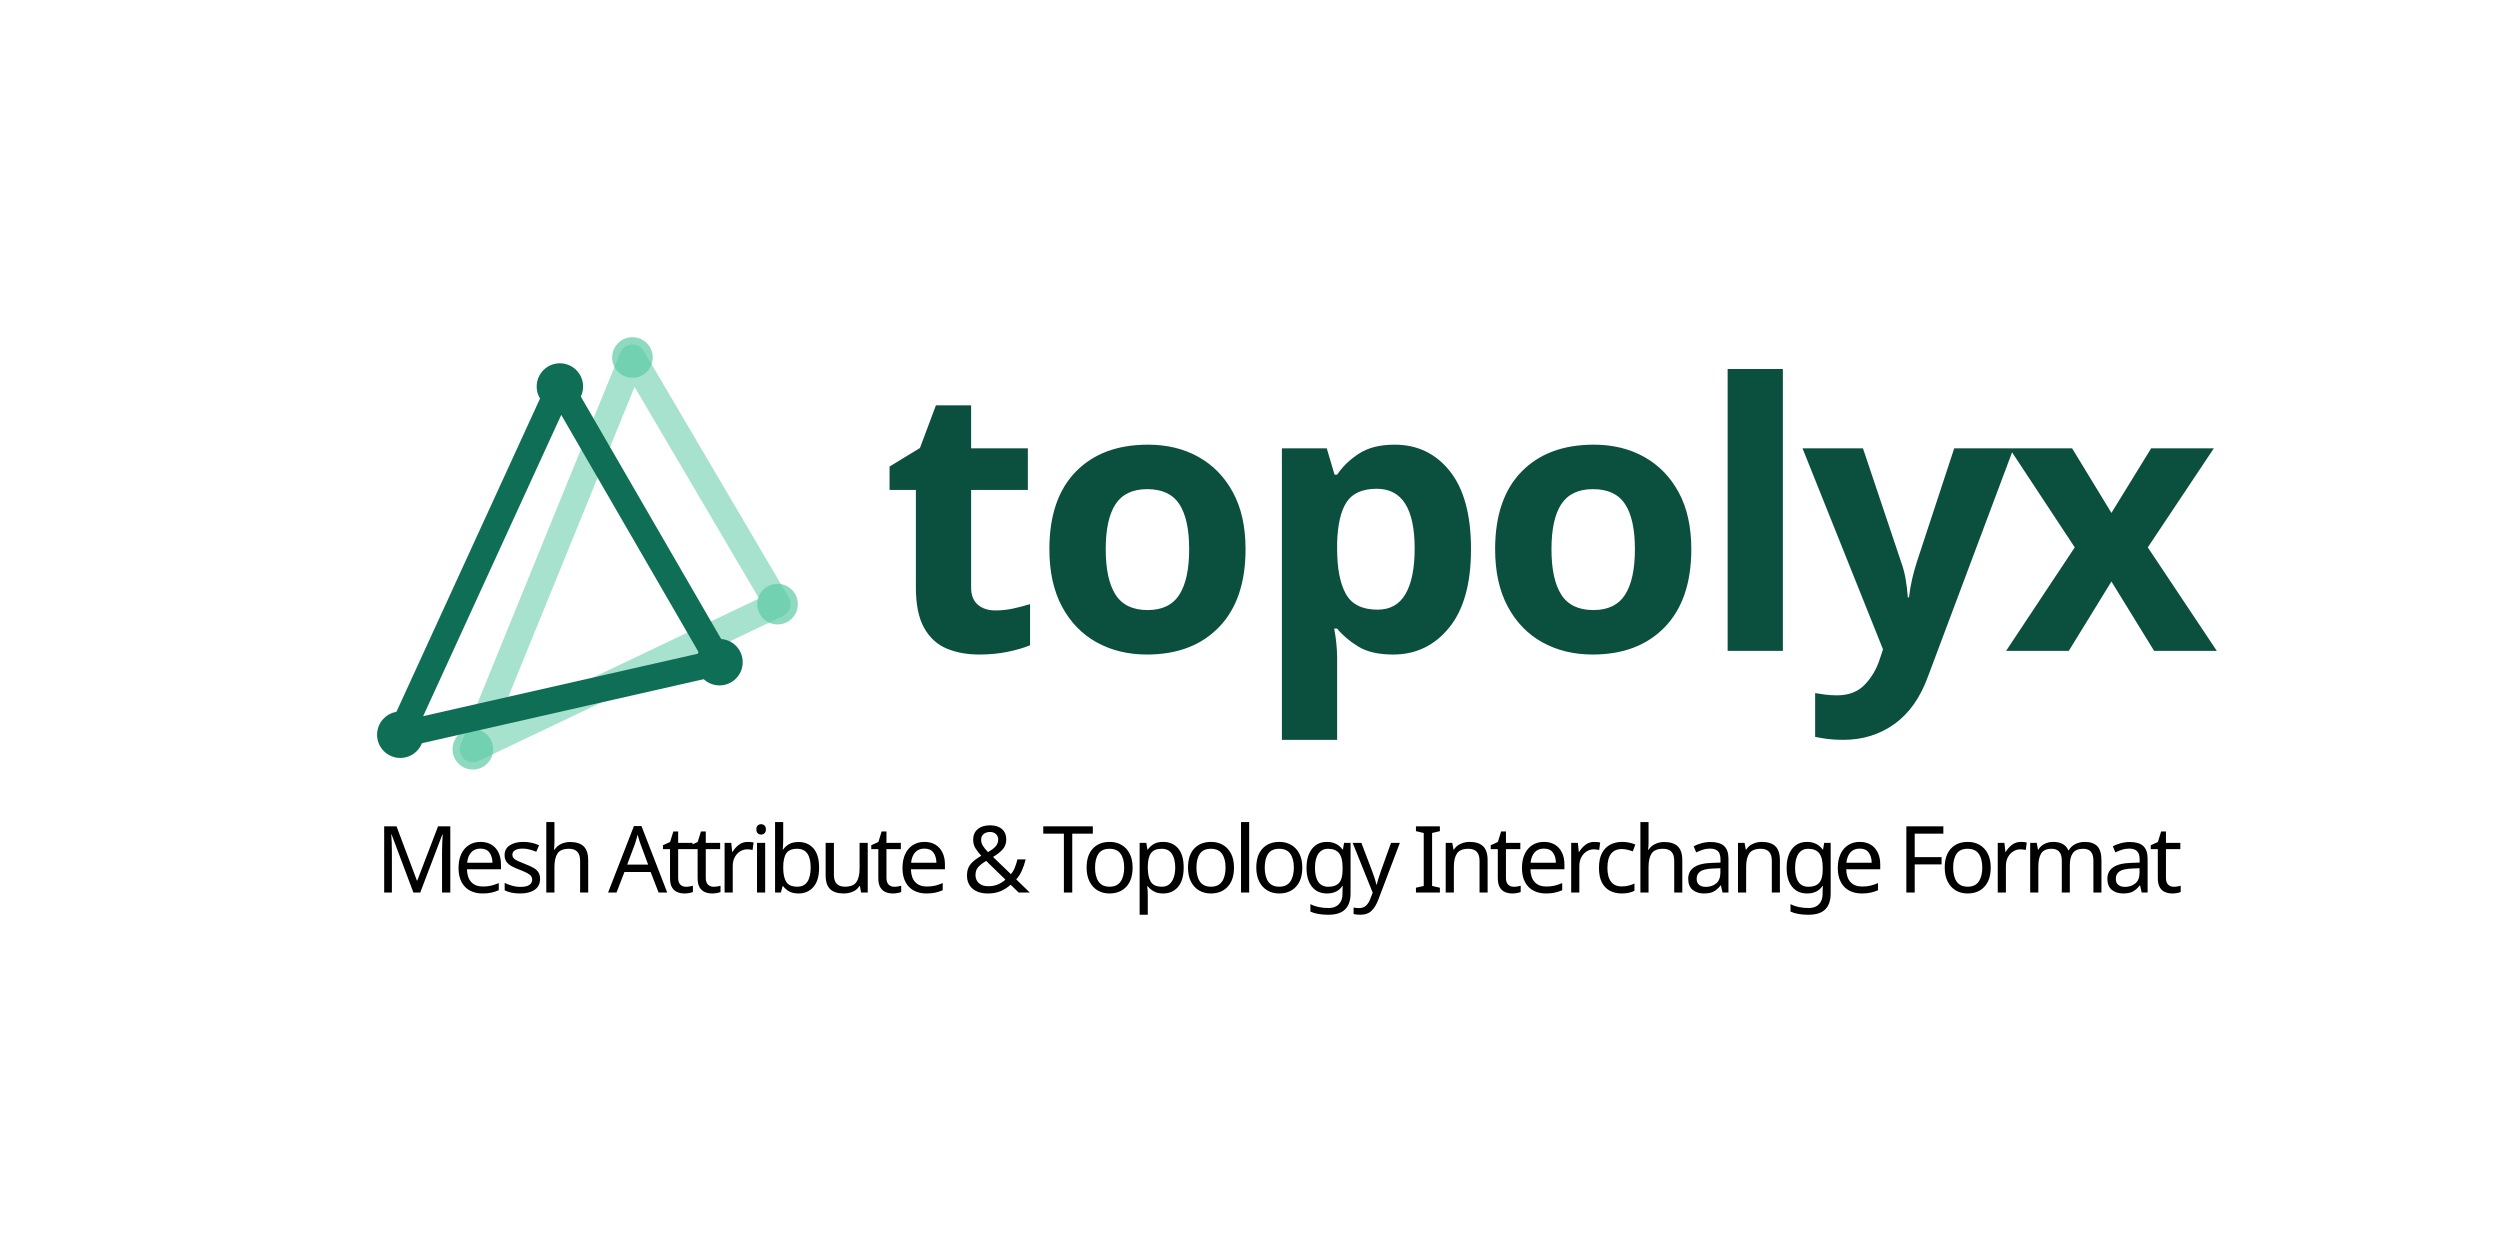
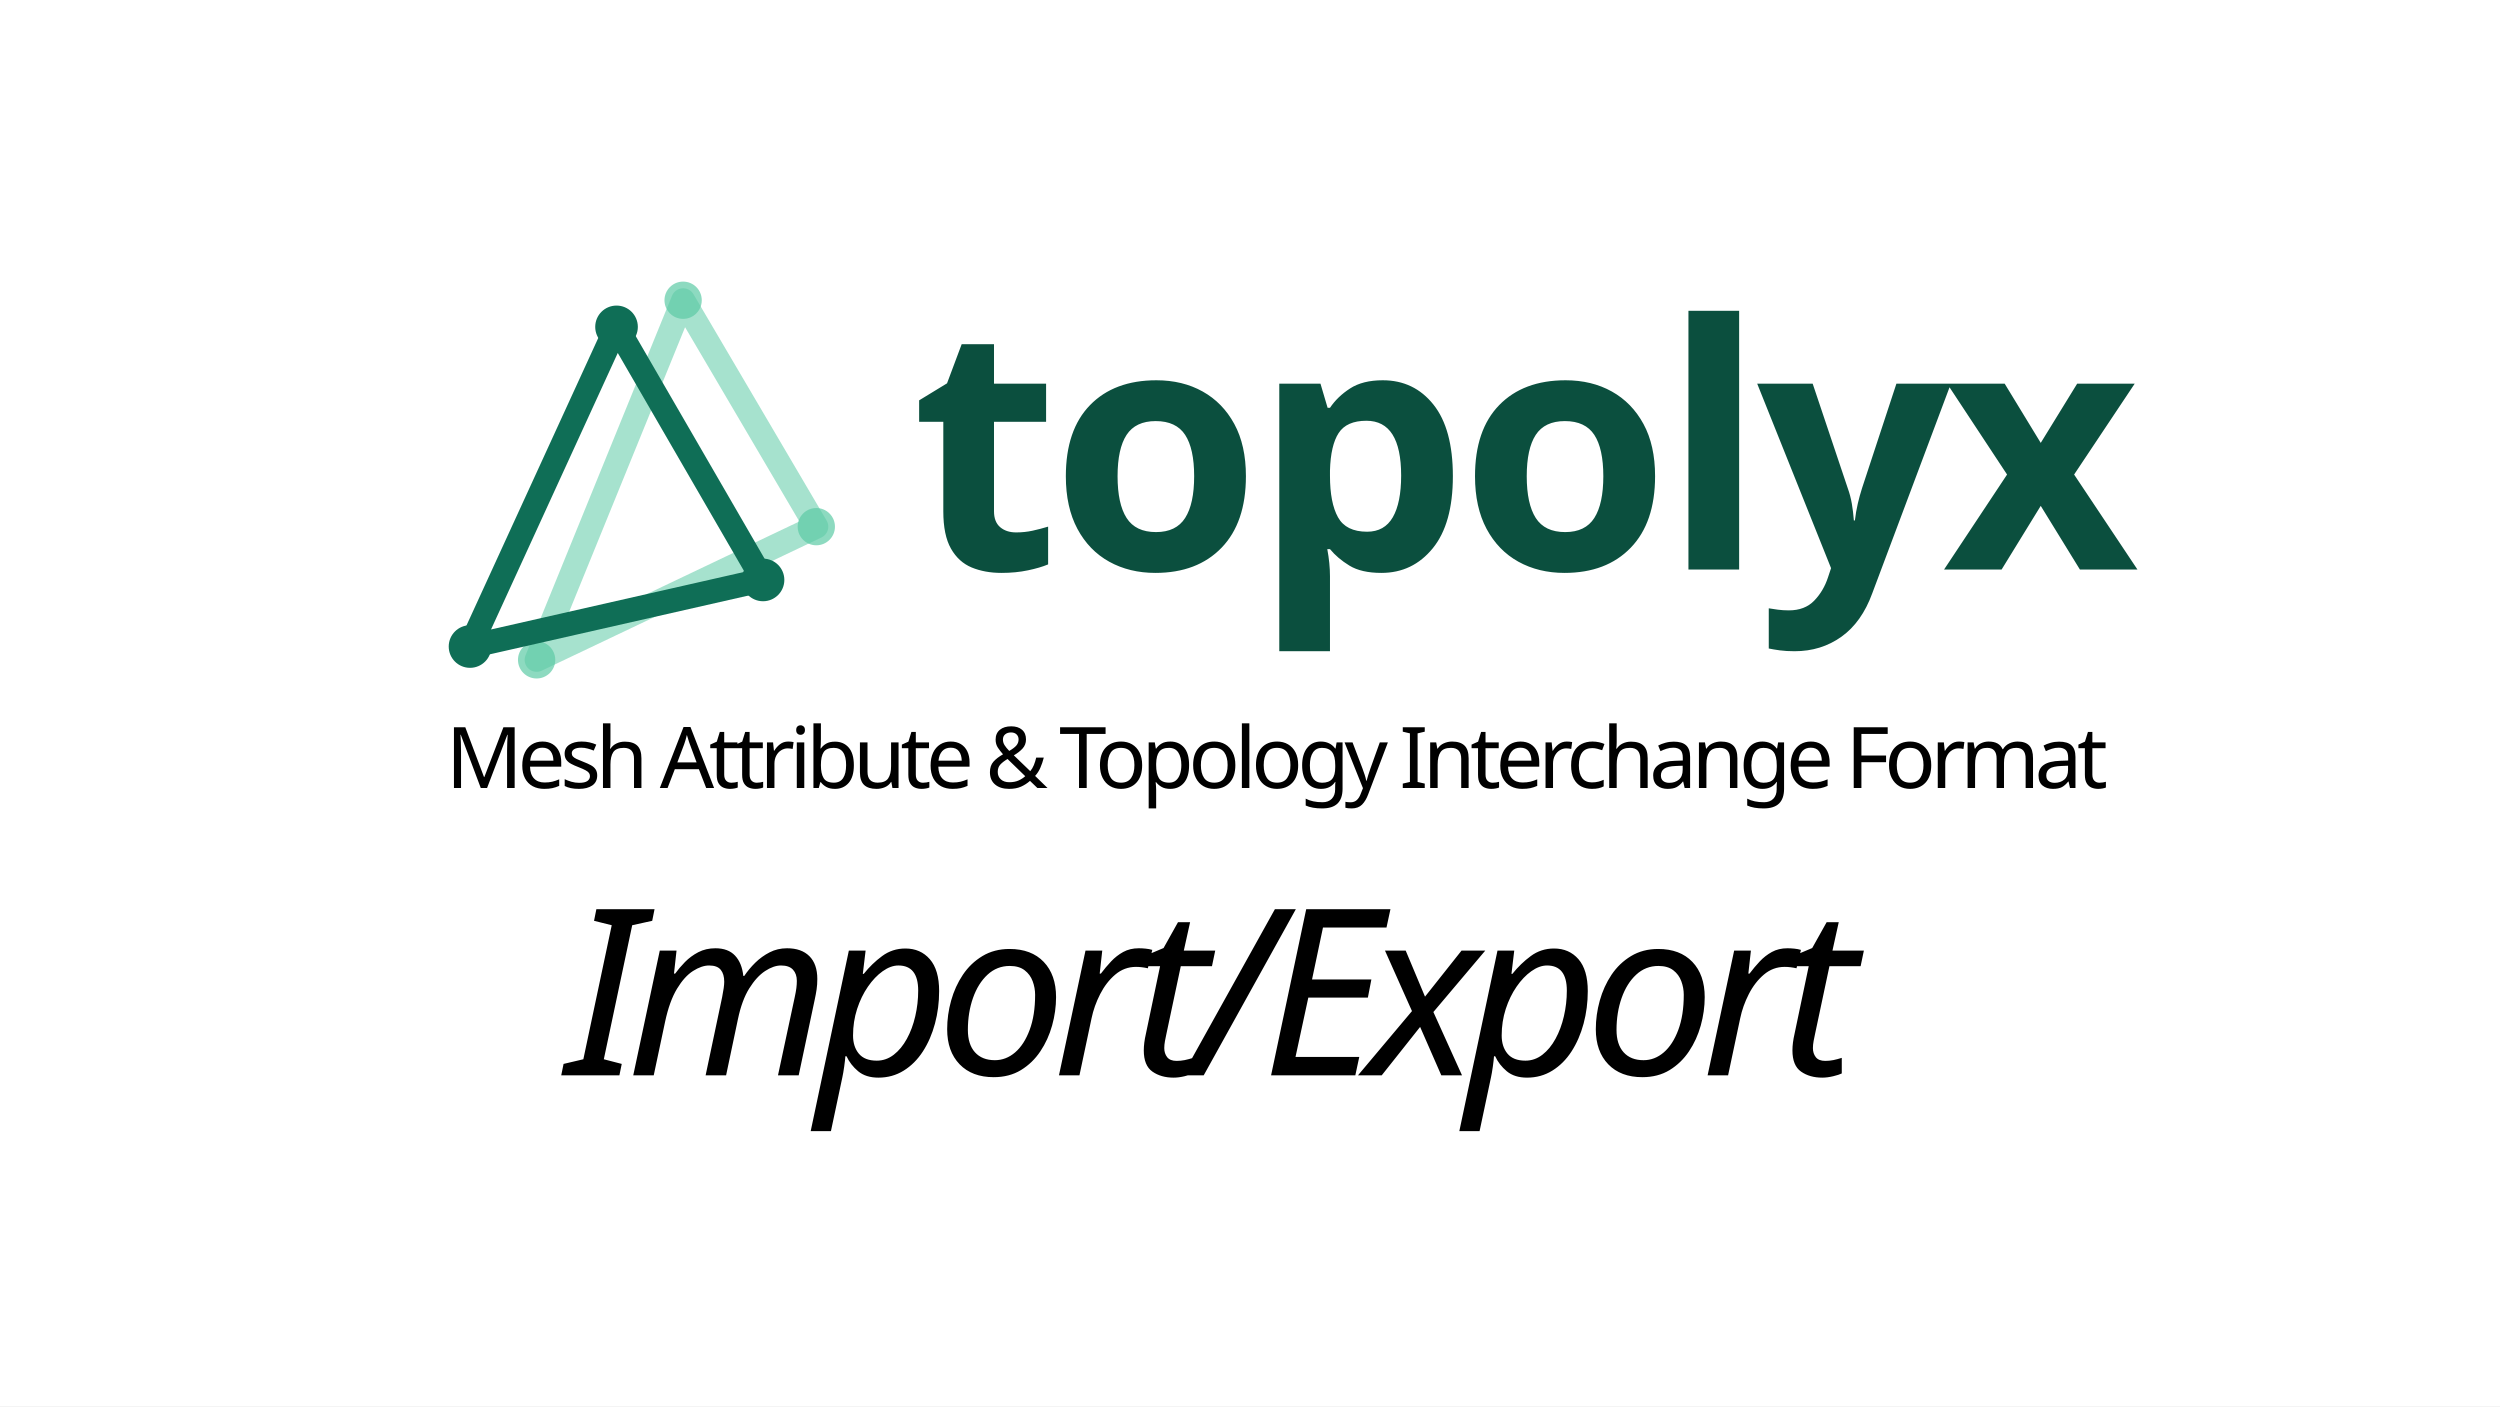
- <svg xmlns="http://www.w3.org/2000/svg" viewBox="0 0 1280 640" width="1280" height="640" role="img" aria-labelledby="title desc" version="1.1" id="svg6">
+ <svg xmlns="http://www.w3.org/2000/svg" viewBox="0 0 1920 1080" width="1920" height="1080" role="img" aria-labelledby="title desc" version="1.1" id="svg6">
  <defs id="defs6" />
  <g id="layer2">
-     <rect style="fill:#ffffff;fill-opacity:1;stroke-width:0.974" id="rect1" width="1280" height="640" x="0" y="0" />
+     <rect style="fill:#ffffff;fill-opacity:1;stroke-width:1.549" id="rect1" width="1920" height="1080" x="0" y="0" />
  </g>
-   <g id="g1" transform="matrix(1.186659,0,0,1.186659,-132.3966,-96.40766)">
+   <g id="g1" transform="matrix(1.633903,0,0,1.633903,-103.5074,-154.1737)">
    <g transform="matrix(1.252052,0,0,1.252052,196.6378,179.1442)" id="g6">
-       <polygon points="95,180 150,45 200,130 " fill="none" stroke="#5dcaa5" stroke-width="9" stroke-linejoin="round" stroke-linecap="round" opacity="0.55" id="polygon1" />
+       <polygon points="200,130 95,180 150,45 " fill="none" stroke="#5dcaa5" stroke-width="9" stroke-linejoin="round" stroke-linecap="round" opacity="0.55" id="polygon1" />
      <circle cx="95" cy="180" r="7" fill="#5dcaa5" opacity="0.7" id="circle1" />
      <circle cx="150" cy="45" r="7" fill="#5dcaa5" opacity="0.7" id="circle2" />
      <circle cx="200" cy="130" r="7" fill="#5dcaa5" opacity="0.7" id="circle3" />
-       <polygon points="70,175 125,55 180,150 " fill="none" stroke="#0f6e56" stroke-width="9" stroke-linejoin="round" stroke-linecap="round" id="polygon3" />
+       <polygon points="180,150 70,175 125,55 " fill="none" stroke="#0f6e56" stroke-width="9" stroke-linejoin="round" stroke-linecap="round" id="polygon3" />
      <circle cx="70" cy="175" r="8" fill="#0f6e56" id="circle4" />
      <circle cx="125" cy="55" r="8" fill="#0f6e56" id="circle5" />
      <circle cx="180" cy="150" r="8" fill="#0f6e56" id="circle6" />
    </g>
    <text x="491.695" y="362.054" font-family="'-apple-system', 'Segoe UI', 'Helvetica Neue', Arial, sans-serif" font-size="134.549px" font-weight="600" letter-spacing="-1" fill="#0b4f3e" id="text6" style="font-style:normal;font-variant:normal;font-weight:600;font-stretch:normal;font-size:160px;font-family:'Chakra Petch';-inkscape-font-specification:'Chakra Petch, Semi-Bold';font-variant-ligatures:normal;font-variant-caps:normal;font-variant-numeric:normal;font-variant-east-asian:normal;letter-spacing:-4px;fill:#0b4f3e;stroke-width:1.869;stroke-dasharray:none">topolyx</text>
-     <text xml:space="preserve" style="font-style:normal;font-variant:normal;font-weight:500;font-stretch:normal;font-size:40px;font-family:'Chakra Petch';-inkscape-font-specification:'Chakra Petch, Medium';font-variant-ligatures:normal;font-variant-caps:normal;font-variant-numeric:normal;font-variant-east-asian:normal;letter-spacing:-2.528px;writing-mode:lr-tb;direction:ltr;fill:#000000" x="273.454" y="466.333" id="text1">
-       <tspan id="tspan1" x="273.454" y="466.333">Mesh Attribute &amp; Topology Interchange Format</tspan>
+     <text xml:space="preserve" style="font-style:normal;font-variant:normal;font-weight:500;font-stretch:normal;font-size:40px;font-family:'Chakra Petch';-inkscape-font-specification:'Chakra Petch, Medium';font-variant-ligatures:normal;font-variant-caps:normal;font-variant-numeric:normal;font-variant-east-asian:normal;letter-spacing:-2.497px;writing-mode:lr-tb;direction:ltr;fill:#000000" x="272.85" y="464.754" id="text1">
+       <tspan id="tspan1" x="272.85" y="464.754">Mesh Attribute &amp; Topology Interchange Format</tspan>
+     </text>
+     <text xml:space="preserve" style="font-style:italic;font-variant:normal;font-weight:500;font-stretch:normal;font-size:109.375px;font-family:'Chakra Petch';-inkscape-font-specification:'Chakra Petch, Medium Italic';font-variant-ligatures:normal;font-variant-caps:normal;font-variant-numeric:normal;font-variant-east-asian:normal;letter-spacing:-6.836px;writing-mode:lr-tb;direction:ltr;opacity:1;fill:#000000;fill-opacity:1;stroke-width:2.734" x="329.338" y="599.802" id="text2">
+       <tspan id="tspan2" x="329.338" y="599.802" style="font-style:italic;font-variant:normal;font-weight:500;font-stretch:normal;font-size:109.375px;font-family:'Chakra Petch';-inkscape-font-specification:'Chakra Petch, Medium Italic';font-variant-ligatures:normal;font-variant-caps:normal;font-variant-numeric:normal;font-variant-east-asian:normal;stroke-width:2.734">Import/Export</tspan>
    </text>
  </g>
</svg>
